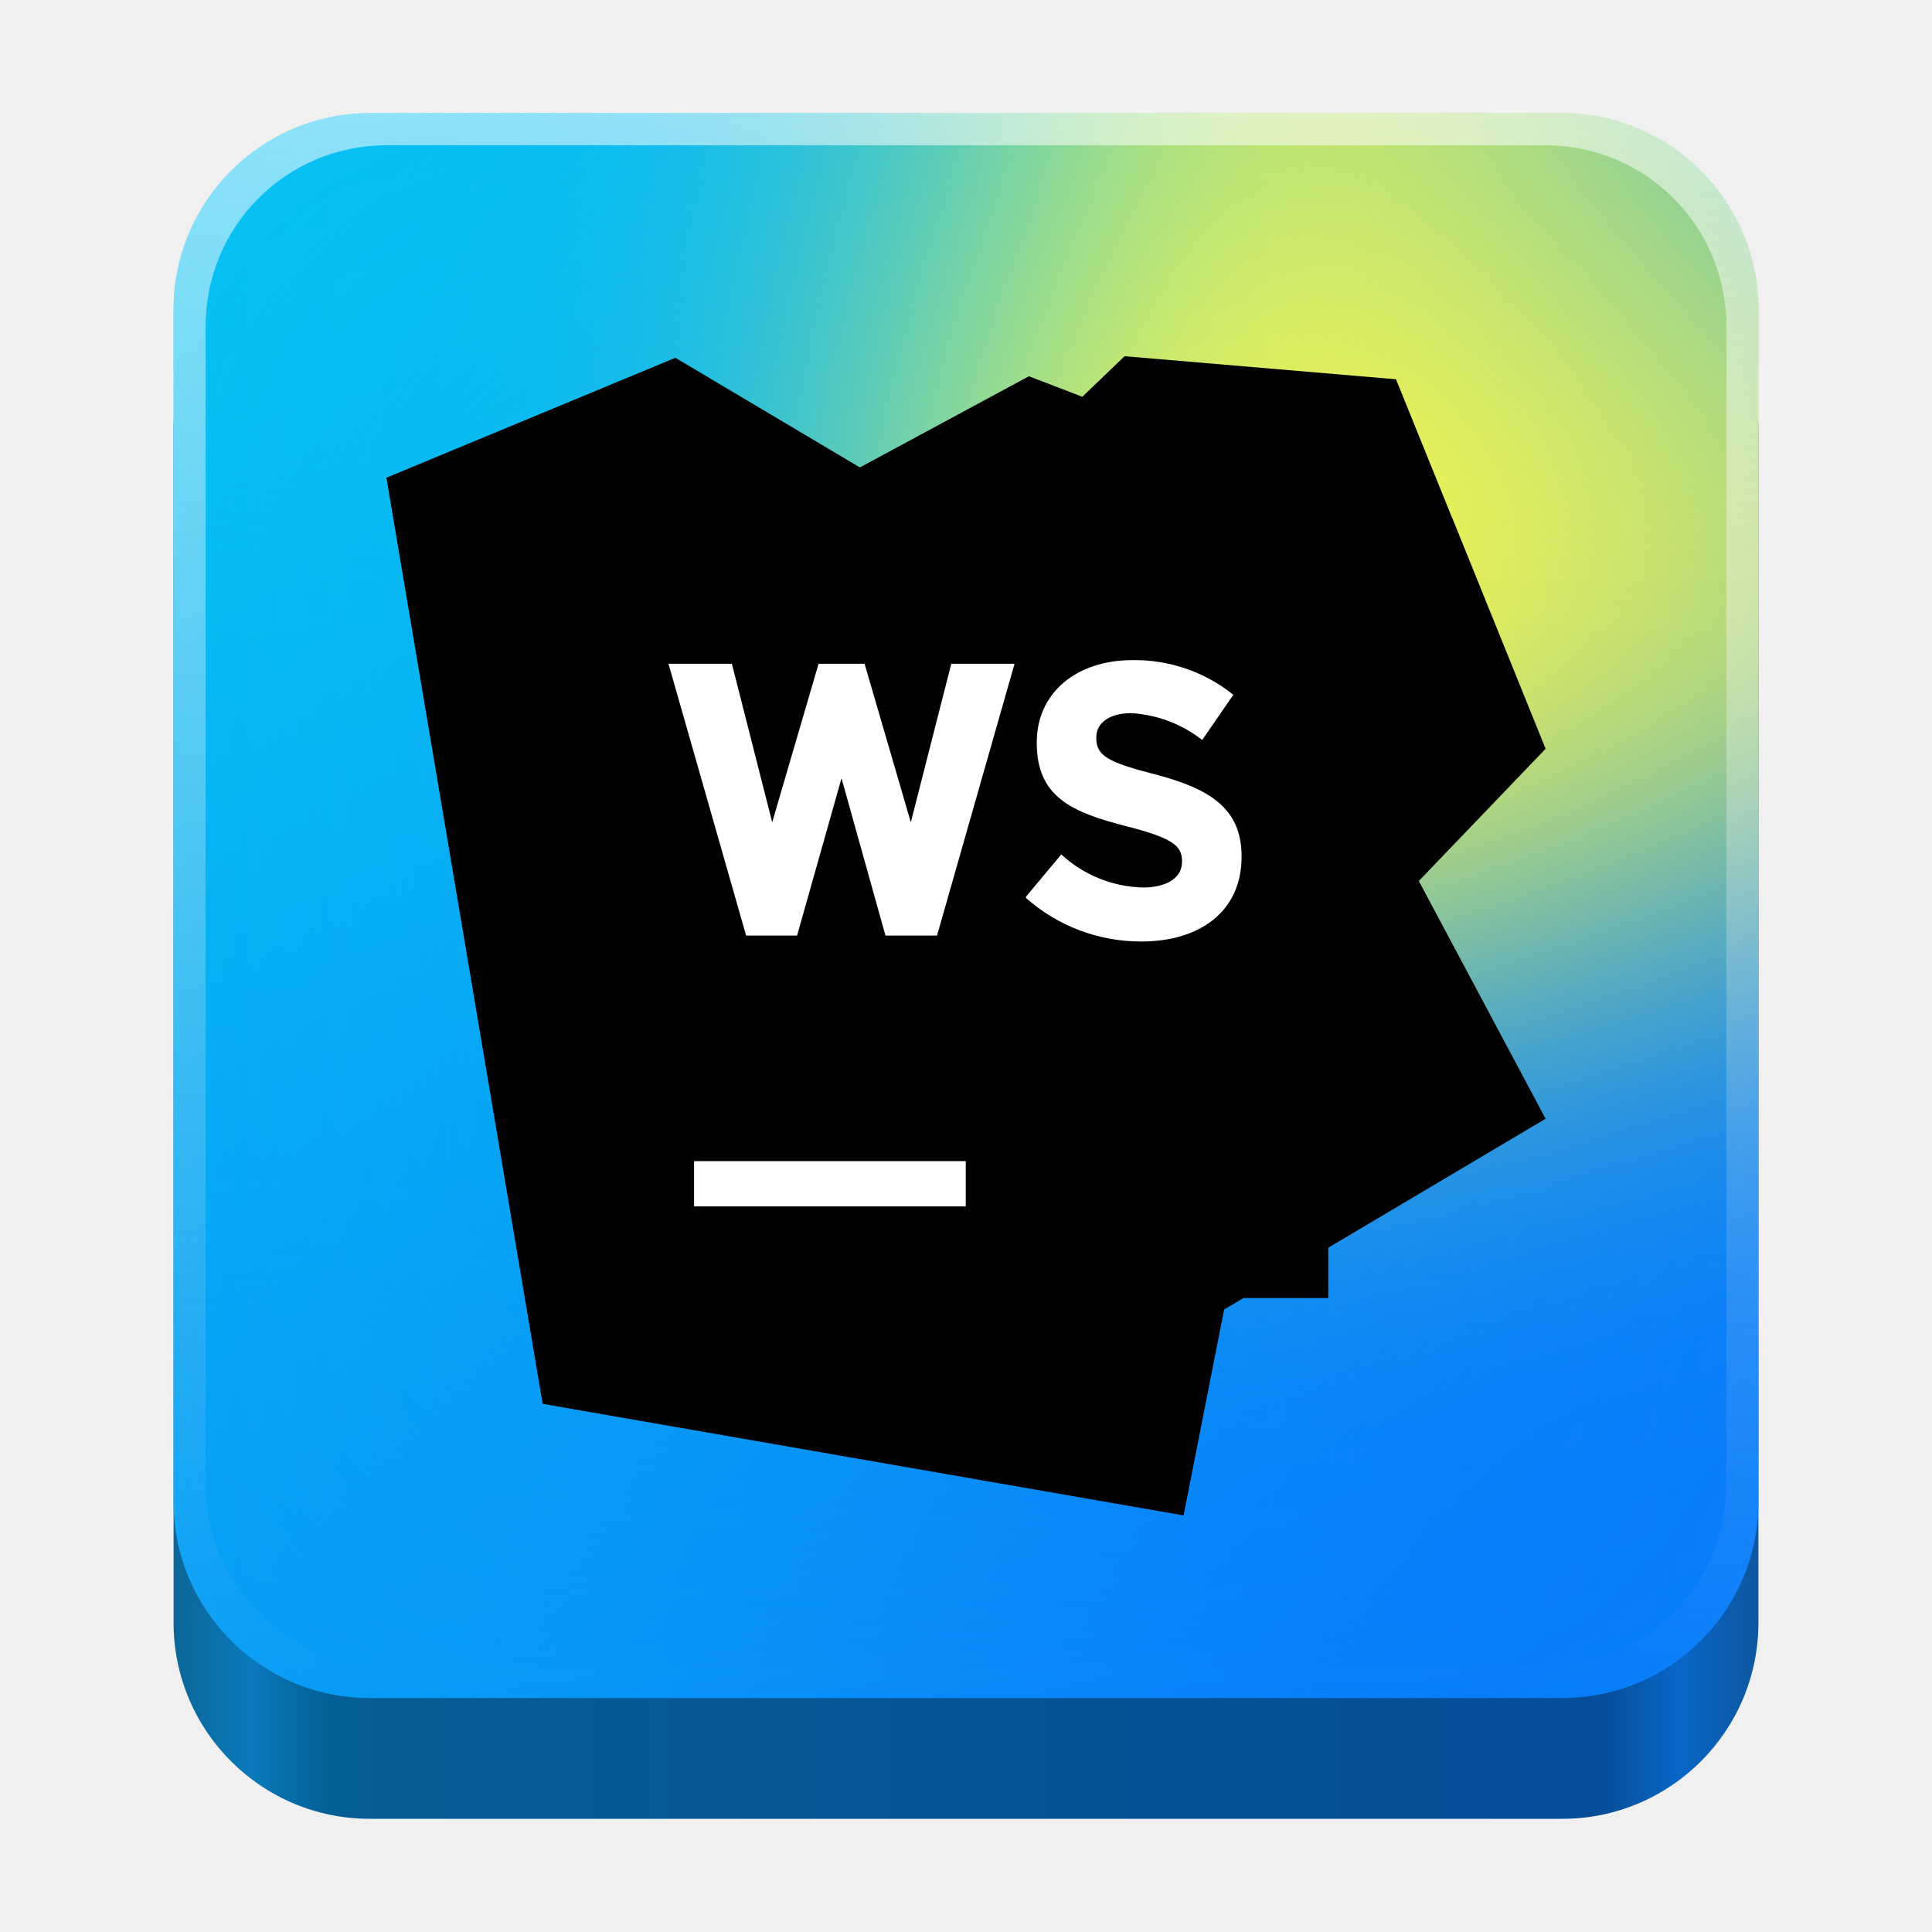
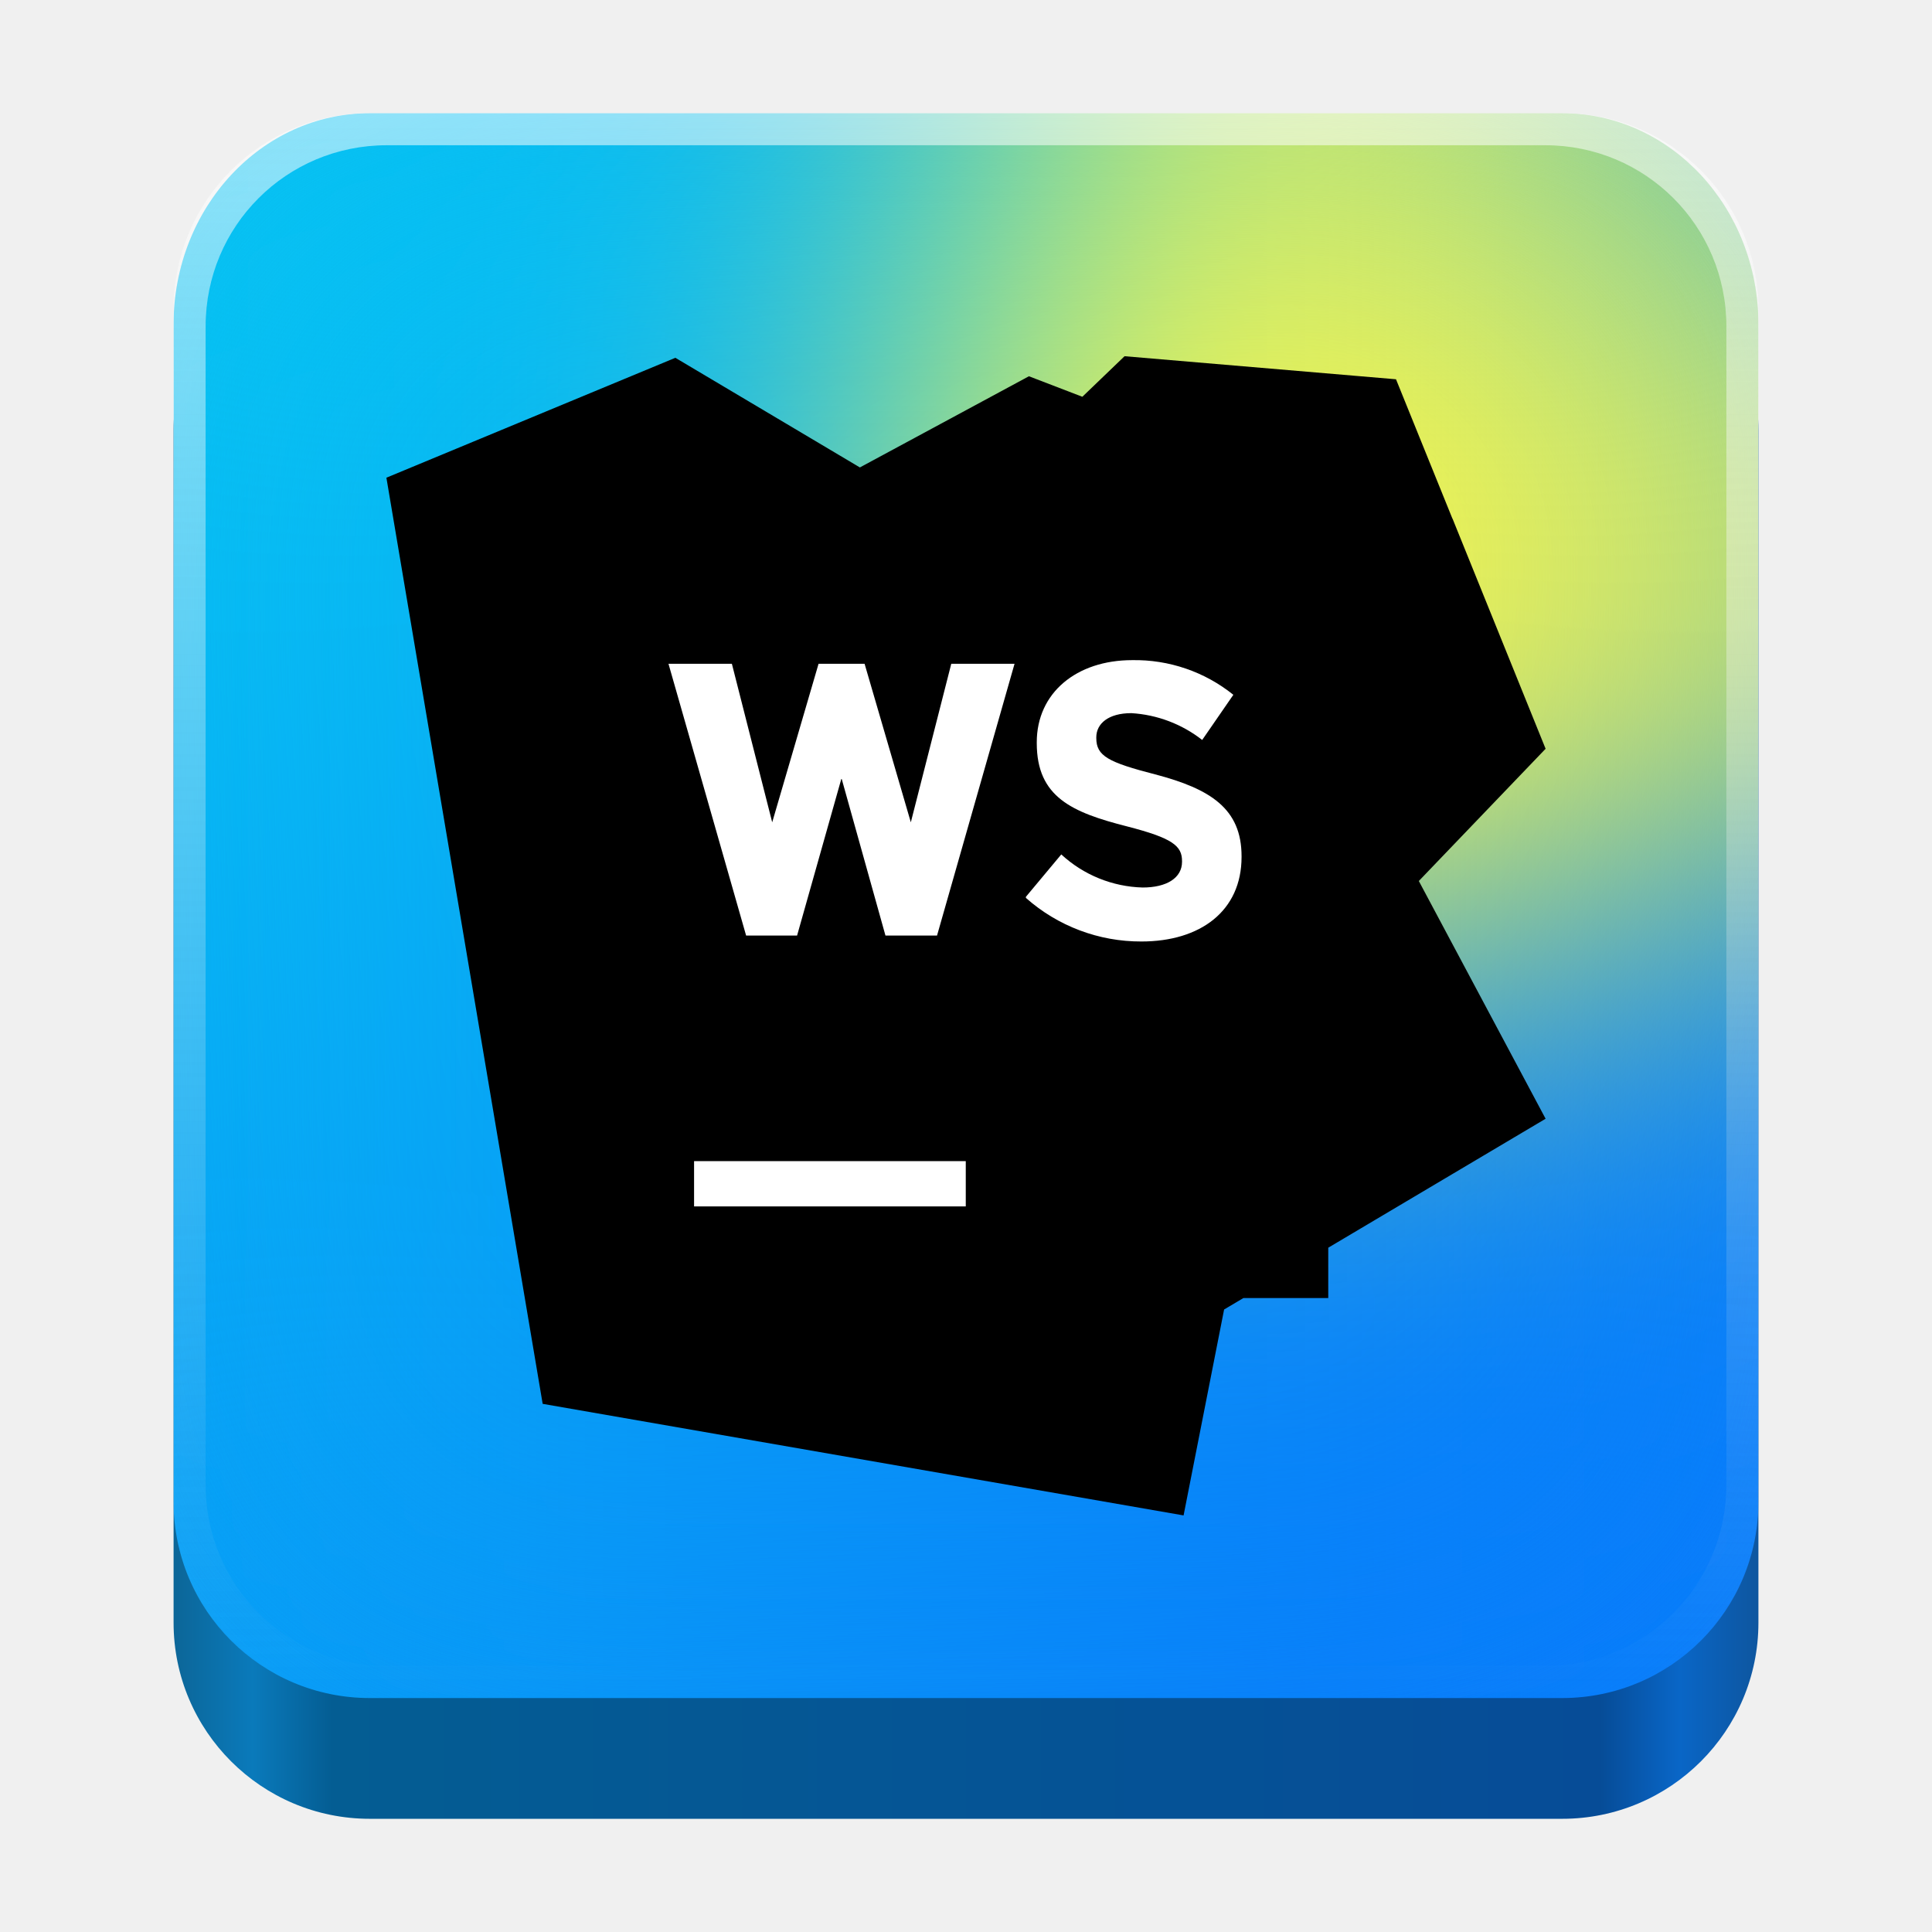
<svg xmlns="http://www.w3.org/2000/svg" xmlns:xlink="http://www.w3.org/1999/xlink" width="128" height="128" viewBox="0 0 128 128" version="1.1" id="svg5" xml:space="preserve">
  <defs id="defs2">
    <linearGradient id="linearGradient11616">
      <stop style="stop-color:#07c3f2;stop-opacity:1" offset="0" id="stop11612" />
      <stop style="stop-color:#087cfa;stop-opacity:1" offset="1" id="stop11614" />
    </linearGradient>
    <linearGradient id="linearGradient404">
      <stop style="stop-color:#e6e6e6;stop-opacity:0;" offset="0" id="stop400" />
      <stop style="stop-color:#ffffff;stop-opacity:0.545;" offset="1" id="stop402" />
    </linearGradient>
    <linearGradient y2="236" x2="96" y1="236" x1="32" gradientTransform="translate(604.8168,170.5864)" gradientUnits="userSpaceOnUse" id="linearGradient1099" xlink:href="#linearGradient1036" />
    <linearGradient id="linearGradient1036">
      <stop id="stop1032" offset="0" style="stop-color:#d5d3cf;stop-opacity:1;" />
      <stop id="stop1034" offset="1" style="stop-color:#f6f5f4;stop-opacity:1" />
    </linearGradient>
    <radialGradient r="32" fy="-76" fx="-244" cy="-76" cx="-244" gradientTransform="matrix(0.8833333,0,0,0.8833333,-460.3502,463.1197)" gradientUnits="userSpaceOnUse" id="radialGradient1103" xlink:href="#linearGradient1069" />
    <linearGradient id="linearGradient1069">
      <stop id="stop1065" offset="0" style="stop-color:#d5d3cf;stop-opacity:1" />
      <stop id="stop1067-1" offset="1" style="stop-color:#949390;stop-opacity:1" />
    </linearGradient>
    <linearGradient gradientUnits="userSpaceOnUse" y2="232" x2="64" y1="262.5" x1="64" id="linearGradient1027" xlink:href="#linearGradient1025" gradientTransform="translate(-470.5864,432.8168)" />
    <linearGradient id="linearGradient1025">
      <stop id="stop1021" offset="0" style="stop-color:#9a9996;stop-opacity:1" />
      <stop id="stop1023" offset="1" style="stop-color:#77767b;stop-opacity:1" />
    </linearGradient>
    <clipPath clipPathUnits="userSpaceOnUse" id="clipPath1609-7">
      <path id="path1611-5" d="m 252,116 28,-28 v -8 h -36 v 36 z" style="fill:#e74747;stroke:none;stroke-width:0.25px;stroke-linecap:butt;stroke-linejoin:miter;stroke-opacity:1" />
    </clipPath>
    <linearGradient id="linearGradient8241">
      <stop style="stop-color:#0c6698;stop-opacity:1;" offset="0" id="stop8237" />
      <stop style="stop-color:#0a7abb;stop-opacity:1;" offset="0.05" id="stop9349" />
      <stop style="stop-color:#045d93;stop-opacity:1;" offset="0.1" id="stop21746" />
      <stop style="stop-color:#064c97;stop-opacity:1;" offset="0.9" id="stop21940" />
      <stop style="stop-color:#0966c7;stop-opacity:1;" offset="0.95" id="stop9351" />
      <stop style="stop-color:#0e569f;stop-opacity:1;" offset="1" id="stop8239" />
    </linearGradient>
    <radialGradient r="32" fy="-76" fx="-244" cy="-76" cx="-244" gradientTransform="matrix(0.8833333,0,0,0.8833333,-460.3502,463.1197)" gradientUnits="userSpaceOnUse" id="radialGradient1103-5" xlink:href="#linearGradient1069" />
    <clipPath clipPathUnits="userSpaceOnUse" id="clipPath1609-7-7">
      <path id="path1611-5-0" d="m 252,116 28,-28 v -8 h -36 v 36 z" style="fill:#e74747;stroke:none;stroke-width:0.25px;stroke-linecap:butt;stroke-linejoin:miter;stroke-opacity:1" />
    </clipPath>
    <clipPath clipPathUnits="userSpaceOnUse" id="clipPath744">
      <rect style="fill:#1e88e5;fill-opacity:1;stroke-width:0.265" id="rect746" width="541.867" height="541.867" x="0" y="1.5987212e-14" rx="79.375" ry="79.375" />
    </clipPath>
    <clipPath clipPathUnits="userSpaceOnUse" id="clipPath62">
      <rect style="fill:#1e88e5;fill-opacity:1;stroke-width:0.265" id="rect64" width="541.867" height="541.867" x="2.2507105e-05" y="-0.422" rx="79.375" ry="79.375" />
    </clipPath>
    <linearGradient xlink:href="#linearGradient8241" id="linearGradient8243" x1="11.5" y1="120.5" x2="116.5" y2="120.5" gradientUnits="userSpaceOnUse" />
    <radialGradient r="32" fy="-76" fx="-244" cy="-76" cx="-244" gradientTransform="matrix(0.8833333,0,0,0.8833333,-460.3502,463.1197)" gradientUnits="userSpaceOnUse" id="radialGradient1103-6" xlink:href="#linearGradient1069" />
    <clipPath clipPathUnits="userSpaceOnUse" id="clipPath1609-7-2">
      <path id="path1611-5-3" d="m 252,116 28,-28 v -8 h -36 v 36 z" style="fill:#e74747;stroke:none;stroke-width:0.25px;stroke-linecap:butt;stroke-linejoin:miter;stroke-opacity:1" />
    </clipPath>
    <radialGradient r="32" fy="-76" fx="-244" cy="-76" cx="-244" gradientTransform="matrix(0.8833333,0,0,0.8833333,-460.3502,463.1197)" gradientUnits="userSpaceOnUse" id="radialGradient1103-56" xlink:href="#linearGradient1069" />
    <clipPath clipPathUnits="userSpaceOnUse" id="clipPath1609-7-0">
      <path id="path1611-5-9" d="m 252,116 28,-28 v -8 h -36 v 36 z" style="fill:#e74747;stroke:none;stroke-width:0.25px;stroke-linecap:butt;stroke-linejoin:miter;stroke-opacity:1" />
    </clipPath>
    <clipPath clipPathUnits="userSpaceOnUse" id="clipPath37">
      <rect style="fill:#1a1a1a;fill-opacity:1;stroke-width:0.265" id="rect39" width="541.867" height="541.867" x="-2.6626146e-06" y="3.241" rx="79.375" ry="79.375" />
    </clipPath>
    <clipPath clipPathUnits="userSpaceOnUse" id="clipPath22042">
      <rect style="fill:#333333;fill-opacity:1;stroke-width:0.013" id="rect22044" width="27.32" height="27.484" x="166.968" y="105.404" rx="4.002" ry="4.026" />
    </clipPath>
    <clipPath clipPathUnits="userSpaceOnUse" id="clipPath1039">
      <rect style="fill:#b3b3b3;fill-opacity:1;stroke-width:0.265" id="rect1041" width="541.867" height="541.867" x="2.5931527e-05" y="-0" rx="79.375" ry="79.375" />
    </clipPath>
    <clipPath clipPathUnits="userSpaceOnUse" id="clipPath154">
      <rect style="fill:#b3b3b3;fill-opacity:1;stroke-width:0.265" id="rect156" width="541.867" height="541.867" x="-2.9218751e-05" y="-0" rx="79.375" ry="79.375" />
    </clipPath>
    <linearGradient xlink:href="#linearGradient404" id="linearGradient406" x1="64" y1="112.5" x2="64" y2="7.5" gradientUnits="userSpaceOnUse" />
    <linearGradient id="a" gradientUnits="userSpaceOnUse" x1="38.78" x2="95.91" y1="41.59" y2="41.59" gradientTransform="translate(260.425,-3.53)">
      <stop offset="0" stop-color="#21d789" id="stop500" />
      <stop offset="1" stop-color="#07c3f2" id="stop502" />
    </linearGradient>
    <linearGradient id="b" gradientUnits="userSpaceOnUse" x1="-29.18" x2="88.46" y1="85.52" y2="-1.32" gradientTransform="translate(260.425,-3.53)">
      <stop offset=".01" stop-color="#fcf84a" id="stop505" />
      <stop offset=".11" stop-color="#a7eb62" id="stop507" />
      <stop offset=".21" stop-color="#5fe077" id="stop509" />
      <stop offset=".27" stop-color="#32da84" id="stop511" />
      <stop offset=".31" stop-color="#21d789" id="stop513" />
      <stop offset=".58" stop-color="#21d789" id="stop515" />
      <stop offset=".6" stop-color="#21d789" id="stop517" />
      <stop offset=".69" stop-color="#20d68c" id="stop519" />
      <stop offset=".76" stop-color="#1ed497" id="stop521" />
      <stop offset=".83" stop-color="#19d1a9" id="stop523" />
      <stop offset=".9" stop-color="#13ccc2" id="stop525" />
      <stop offset=".97" stop-color="#0bc6e1" id="stop527" />
      <stop offset="1" stop-color="#07c3f2" id="stop529" />
    </linearGradient>
    <linearGradient id="c" gradientUnits="userSpaceOnUse" x1="17.3" x2="36.92" y1="110.99" y2="49.42" gradientTransform="translate(260.425,-3.53)">
      <stop offset="0" stop-color="#21d789" id="stop532" />
      <stop offset=".16" stop-color="#24d888" id="stop534" />
      <stop offset=".3" stop-color="#2fd985" id="stop536" />
      <stop offset=".43" stop-color="#41dc80" id="stop538" />
      <stop offset=".55" stop-color="#5ae079" id="stop540" />
      <stop offset=".67" stop-color="#7ae46f" id="stop542" />
      <stop offset=".79" stop-color="#a1ea64" id="stop544" />
      <stop offset=".9" stop-color="#cff157" id="stop546" />
      <stop offset="1" stop-color="#fcf84a" id="stop548" />
    </linearGradient>
    <linearGradient id="d" gradientUnits="userSpaceOnUse" x1="43.28" x2="85.97" y1="57.46" y2="0.06" gradientTransform="translate(260.425,-3.53)">
      <stop offset="0" stop-color="#21d789" id="stop551" />
      <stop offset=".09" stop-color="#23d986" id="stop553" />
      <stop offset=".17" stop-color="#2ade7b" id="stop555" />
      <stop offset=".25" stop-color="#36e669" id="stop557" />
      <stop offset=".27" stop-color="#3bea62" id="stop559" />
      <stop offset=".35" stop-color="#47eb61" id="stop561" />
      <stop offset=".49" stop-color="#67ed5d" id="stop563" />
      <stop offset=".69" stop-color="#9af156" id="stop565" />
      <stop offset=".92" stop-color="#e0f64d" id="stop567" />
      <stop offset="1" stop-color="#fcf84a" id="stop569" />
    </linearGradient>
    <linearGradient id="e" gradientUnits="userSpaceOnUse" x1="108.58" x2="22.55" y1="64.77" y2="63.97" gradientTransform="translate(260.425,-3.53)">
      <stop offset=".39" stop-color="#fcf84a" id="stop572" />
      <stop offset=".46" stop-color="#ecf74c" id="stop574" />
      <stop offset=".61" stop-color="#c1f451" id="stop576" />
      <stop offset=".82" stop-color="#7eef5a" id="stop578" />
      <stop offset="1" stop-color="#3bea62" id="stop580" />
    </linearGradient>
    <linearGradient xlink:href="#linearGradient11616" id="linearGradient11827" x1="18.611" y1="26.313" x2="94.016" y2="101.718" gradientUnits="userSpaceOnUse" />
    <filter height="1.686" width="1.686" y="-0.343" x="-0.343" style="color-interpolation-filters:sRGB;" id="filter13914">
      <feGaussianBlur stdDeviation="15 15" result="blur" id="feGaussianBlur13908" />
      <feColorMatrix values="1 0 0 0 0 0 1 0 0 0 0 0 1 0 0 0 0 0 50 0 " result="colormatrix" id="feColorMatrix13910" />
      <feComposite in="colormatrix" in2="SourceGraphic" operator="in" id="feComposite13912" />
    </filter>
    <linearGradient id="e-3" gradientUnits="userSpaceOnUse" x1="10.99" x2="95.54" y1="41.31" y2="41.31" gradientTransform="translate(215.7997,33.75467)">
      <stop offset=".31" stop-color="#21d789" id="stop274" />
      <stop offset=".49" stop-color="#59a3b2" id="stop276" />
      <stop offset=".77" stop-color="#b74af7" id="stop278" />
      <stop offset="1" stop-color="#ff45ed" id="stop280" />
    </linearGradient>
    <linearGradient id="d-6" gradientUnits="userSpaceOnUse" x1="10.48" x2="94.6" y1="52.51" y2="98.96" gradientTransform="translate(215.7997,33.75467)">
      <stop offset=".08" stop-color="#21d789" id="stop269" />
      <stop offset=".89" stop-color="#6b57ff" id="stop271" />
    </linearGradient>
    <linearGradient id="c-7" gradientUnits="userSpaceOnUse" x1="27.62" x2="34.52" y1="52.97" y2="83.01" gradientTransform="translate(215.7997,33.75467)">
      <stop offset="0" stop-color="#6b57ff" id="stop256" />
      <stop offset=".02" stop-color="#685cfb" id="stop258" />
      <stop offset=".28" stop-color="#4a91ca" id="stop260" />
      <stop offset=".51" stop-color="#34b7a7" id="stop262" />
      <stop offset=".69" stop-color="#26ce91" id="stop264" />
      <stop offset=".8" stop-color="#21d789" id="stop266" />
    </linearGradient>
    <linearGradient id="b-5" gradientUnits="userSpaceOnUse" x1="66.85" x2="73.95" y1="30.12" y2="11.96" gradientTransform="translate(215.7997,33.75467)">
      <stop offset="0" stop-color="#6b57ff" id="stop251" />
      <stop offset=".95" stop-color="#21d789" id="stop253" />
    </linearGradient>
    <linearGradient id="a-3" gradientUnits="userSpaceOnUse" x1="92.39" x2="95.19" y1="40.62" y2="65.06" gradientTransform="translate(215.7997,33.75467)">
      <stop offset=".16" stop-color="#21d789" id="stop244" />
      <stop offset=".54" stop-color="#419fbc" id="stop246" />
      <stop offset="1" stop-color="#6b57ff" id="stop248" />
    </linearGradient>
    <linearGradient id="c-3" gradientUnits="userSpaceOnUse" x1="17.84" x2="87.09" y1="88.36" y2="43.86" gradientTransform="translate(216.2331,11.66845)">
      <stop offset="0" stop-color="#087cfa" id="stop278-6" />
      <stop offset=".1" stop-color="#1598d3" id="stop280-7" />
      <stop offset=".22" stop-color="#23b6aa" id="stop282" />
      <stop offset=".35" stop-color="#2dcc8b" id="stop284" />
      <stop offset=".46" stop-color="#35dd74" id="stop286" />
      <stop offset=".57" stop-color="#39e767" id="stop288" />
      <stop offset=".67" stop-color="#3bea62" id="stop290" />
    </linearGradient>
    <linearGradient id="b-53" x1="37.54" x2="60.33" xlink:href="#a-5" y1="34.26" y2="8.33" gradientTransform="translate(216.2331,11.66845)" />
    <linearGradient id="a-5" gradientUnits="userSpaceOnUse" x1="99.03" x2="61.54" y1="59.18" y2="90.91">
      <stop offset="0" stop-color="#087cfa" id="stop264-6" />
      <stop offset=".02" stop-color="#0d7bfa" id="stop266-2" />
      <stop offset=".37" stop-color="#5566f9" id="stop268" />
      <stop offset=".66" stop-color="#8a57f8" id="stop270" />
      <stop offset=".88" stop-color="#ab4ef7" id="stop272" />
      <stop offset="1" stop-color="#b74af7" id="stop274-9" />
    </linearGradient>
    <linearGradient id="a-36" gradientUnits="userSpaceOnUse" x1="94.33" x2="20.33" y1="59.37" y2="16.91" gradientTransform="translate(148.4453,9.34931)">
      <stop offset="0" stop-color="#dd1265" id="stop280-75" />
      <stop offset=".48" stop-color="#dd1265" id="stop282-3" />
      <stop offset=".94" stop-color="#fdb60d" id="stop284-5" />
    </linearGradient>
    <linearGradient id="b-6" gradientUnits="userSpaceOnUse" x1="50.33" x2="79.66" y1="12.76" y2="93.76" gradientTransform="translate(148.4453,9.34931)">
      <stop offset=".14" stop-color="#087cfa" id="stop287" />
      <stop offset=".48" stop-color="#dd1265" id="stop289" />
      <stop offset=".96" stop-color="#087cfa" id="stop291" />
    </linearGradient>
    <linearGradient id="c-2" gradientUnits="userSpaceOnUse" x1="28.36" x2="50.02" y1="15.26" y2="92.26" gradientTransform="translate(148.4453,9.34931)">
      <stop offset=".28" stop-color="#dd1265" id="stop294" />
      <stop offset=".97" stop-color="#fdb60d" id="stop296" />
    </linearGradient>
    <linearGradient id="c-36" gradientUnits="userSpaceOnUse" x1="3.92" x2="65.63" y1="19.88" y2="98.32" gradientTransform="translate(148.9696,16.41704)">
      <stop offset="0" stop-color="#6b57ff" id="stop415" />
      <stop offset=".3" stop-color="#fe2857" id="stop417" />
      <stop offset=".63" stop-color="#fe2857" id="stop419" />
      <stop offset=".64" stop-color="#fe3052" id="stop421" />
      <stop offset=".7" stop-color="#fd533b" id="stop423" />
      <stop offset=".76" stop-color="#fc6c2a" id="stop425" />
      <stop offset=".81" stop-color="#fc7b20" id="stop427" />
      <stop offset=".85" stop-color="#fc801d" id="stop429" />
    </linearGradient>
    <linearGradient id="b-7" gradientUnits="userSpaceOnUse" x1="41.93" x2="60.67" y1="14.45" y2="31.63" gradientTransform="translate(148.9696,16.41704)">
      <stop offset="0" stop-color="#6b57ff" id="stop410" />
      <stop offset="1" stop-color="#fe2857" id="stop412" />
    </linearGradient>
    <linearGradient id="a-53" gradientUnits="userSpaceOnUse" x1="65.05" x2="52.91" y1="60.03" y2="28.18" gradientTransform="translate(148.9696,16.41704)">
      <stop offset="0" stop-color="#fe2857" id="stop397" />
      <stop offset=".06" stop-color="#fe3052" id="stop399" />
      <stop offset=".33" stop-color="#fd533b" id="stop401" />
      <stop offset=".58" stop-color="#fc6c2a" id="stop403" />
      <stop offset=".81" stop-color="#fc7b20" id="stop405" />
      <stop offset="1" stop-color="#fc801d" id="stop407" />
    </linearGradient>
    <linearGradient id="c-5" x1="88.27" x2="93.79" xlink:href="#a-6" y1="25.47" y2="45.02" gradientTransform="translate(153.6723,7.500002)" />
    <linearGradient id="a-6" gradientUnits="userSpaceOnUse" x1="38.88" x2="63.72" y1="6.5" y2="95.94">
      <stop offset=".28" stop-color="#07c3f2" id="stop9244" />
      <stop offset=".94" stop-color="#087cfa" id="stop9246" />
    </linearGradient>
    <linearGradient id="b-2" gradientUnits="userSpaceOnUse" x1="46.63" x2="88.66" y1="17.85" y2="79.48" gradientTransform="translate(153.6723,7.500002)">
      <stop offset=".14" stop-color="#fcf84a" id="stop9249" />
      <stop offset=".37" stop-color="#07c3f2" id="stop9251" />
    </linearGradient>
+     <clipPath clipPathUnits="userSpaceOnUse" id="clipPath503">
+       <rect style="fill:url(#linearGradient507);fill-opacity:1;stroke-width:1.037" id="rect505" width="105" height="113" x="11.5" y="7.5" rx="13" ry="13.99" />
+     </clipPath>
+     <linearGradient xlink:href="#linearGradient8241" id="linearGradient507" gradientUnits="userSpaceOnUse" gradientTransform="matrix(1,0,0,1.076191,-3.1292439e-6,-9.180952)" x1="11.5" y1="120.5" x2="116.5" y2="120.5" />
  </defs>
  <g id="layer2">
-     <rect style="fill:url(#linearGradient8243);fill-opacity:1" id="rect440" width="105" height="105" x="11.5" y="15.5" rx="13" ry="13" />
-     <g id="g11110" style="filter:url(#filter13914)">
-       <rect style="fill:url(#linearGradient11827);fill-opacity:1" id="rect358" width="105" height="105" x="11.5" y="7.5" rx="13" ry="13" />
-       <circle style="fill:#fcf84a;fill-opacity:1;stroke:none;stroke-width:2.729;stroke-linecap:round" id="path11472" cx="86.329" cy="37.671" r="28.048" />
-     </g>
-     <path id="rect364" style="fill:url(#linearGradient406);fill-opacity:1" d="M 24.5 7.5 C 17.298 7.5 11.5 13.298 11.5 20.5 L 11.5 99.5 C 11.5 106.702 17.298 112.5 24.5 112.5 L 103.5 112.5 C 110.702 112.5 116.5 106.702 116.5 99.5 L 116.5 20.5 C 116.5 13.298 110.702 7.5 103.5 7.5 L 24.5 7.5 z M 25.623 9.623 L 102.377 9.623 C 109.025 9.623 114.377 14.975 114.377 21.623 L 114.377 98.377 C 114.377 105.025 109.025 110.377 102.377 110.377 L 25.623 110.377 C 18.975 110.377 13.623 105.025 13.623 98.377 L 13.623 21.623 C 13.623 14.975 18.975 9.623 25.623 9.623 z " />
-     <g id="g12153" transform="matrix(0.8,0,0,0.8,-100.9375,14)">
-       <path id="path9255" style="fill:#000000;fill-opacity:1" d="m 219.303,12 -3.496,3.359 -4.424,-1.699 -14,7.551 -15.281,-9.08 -23.93,9.93 12.941,76.699 L 224.191,108 227.547,90.947 229.143,90 h 7.029 v -4.17 l 18,-10.68 -10.5,-19.689 10.5,-10.951 -7.709,-19.061 -0.006,0.006 -4.674,-11.545 z" />
-       <g fill="#ffffff" id="g9269" transform="translate(153.6723,7.500002)">
-         <path d="m 29.98,71.16 h 22.5 v 3.75 h -22.5 z" id="path9263" />
-         <path d="M 51.28,29.97 47.93,43.1 44.1,29.97 H 40.29 L 36.45,43.1 33.11,29.97 h -5.25 l 6.43,22.51 h 4.22 l 3.68,-13.03 3.64,13.03 h 4.27 l 6.42,-22.51 z" id="path9265" />
-         <path d="m 57.46,49.27 2.93,-3.51 a 10.34,10.34 0 0 0 6.74,2.74 c 2,0 3.26,-0.8 3.26,-2.13 v -0.06 c 0,-1.26 -0.78,-1.9 -4.55,-2.87 -4.55,-1.16 -7.48,-2.42 -7.48,-6.9 v -0.07 c 0,-4.09 3.29,-6.8 7.9,-6.8 a 13,13 0 0 1 8.38,2.87 l -2.58,3.74 a 10.54,10.54 0 0 0 -5.87,-2.22 c -1.9,0 -2.9,0.87 -2.9,2 v 0.07 c 0,1.48 1,2 4.87,3 4.58,1.2 7.16,2.84 7.16,6.78 v 0.06 c 0,4.48 -3.42,7 -8.29,7 a 14.34,14.34 0 0 1 -9.57,-3.61" id="path9267" />
+     <g id="g20185">
+       <rect style="fill:url(#linearGradient8243);fill-opacity:1" id="rect440" width="105" height="105" x="11.5" y="15.5" rx="13" ry="13" />
+       <g id="g11110" style="filter:url(#filter13914)" clip-path="url(#clipPath503)">
+         <rect style="fill:url(#linearGradient11827);fill-opacity:1" id="rect358" width="105" height="105" x="11.5" y="7.5" rx="13" ry="13" />
+         <circle style="fill:#fcf84a;fill-opacity:1;stroke:none;stroke-width:2.729;stroke-linecap:round" id="path11472" cx="86.329" cy="37.671" r="28.048" />
+       </g>
+       <path id="rect364" style="fill:url(#linearGradient406);fill-opacity:1" d="M 24.5 7.5 C 17.298 7.5 11.5 13.298 11.5 20.5 L 11.5 99.5 C 11.5 106.702 17.298 112.5 24.5 112.5 L 103.5 112.5 C 110.702 112.5 116.5 106.702 116.5 99.5 L 116.5 20.5 C 116.5 13.298 110.702 7.5 103.5 7.5 L 24.5 7.5 z M 25.623 9.623 L 102.377 9.623 C 109.025 9.623 114.377 14.975 114.377 21.623 L 114.377 98.377 C 114.377 105.025 109.025 110.377 102.377 110.377 L 25.623 110.377 C 18.975 110.377 13.623 105.025 13.623 98.377 L 13.623 21.623 C 13.623 14.975 18.975 9.623 25.623 9.623 z " />
+       <g id="g12153" transform="matrix(0.8,0,0,0.8,-100.9375,14)">
+         <path id="path9255" style="fill:#000000;fill-opacity:1" d="m 219.303,12 -3.496,3.359 -4.424,-1.699 -14,7.551 -15.281,-9.08 -23.93,9.93 12.941,76.699 L 224.191,108 227.547,90.947 229.143,90 h 7.029 v -4.17 l 18,-10.68 -10.5,-19.689 10.5,-10.951 -7.709,-19.061 -0.006,0.006 -4.674,-11.545 z" />
+         <g fill="#ffffff" id="g9269" transform="translate(153.6723,7.500002)">
+           <path d="m 29.98,71.16 h 22.5 v 3.75 h -22.5 z" id="path9263" />
+           <path d="M 51.28,29.97 47.93,43.1 44.1,29.97 H 40.29 L 36.45,43.1 33.11,29.97 h -5.25 l 6.43,22.51 h 4.22 l 3.68,-13.03 3.64,13.03 h 4.27 l 6.42,-22.51 z" id="path9265" />
+           <path d="m 57.46,49.27 2.93,-3.51 a 10.34,10.34 0 0 0 6.74,2.74 c 2,0 3.26,-0.8 3.26,-2.13 v -0.06 c 0,-1.26 -0.78,-1.9 -4.55,-2.87 -4.55,-1.16 -7.48,-2.42 -7.48,-6.9 v -0.07 c 0,-4.09 3.29,-6.8 7.9,-6.8 a 13,13 0 0 1 8.38,2.87 l -2.58,3.74 a 10.54,10.54 0 0 0 -5.87,-2.22 c -1.9,0 -2.9,0.87 -2.9,2 v 0.07 c 0,1.48 1,2 4.87,3 4.58,1.2 7.16,2.84 7.16,6.78 v 0.06 c 0,4.48 -3.42,7 -8.29,7 a 14.34,14.34 0 0 1 -9.57,-3.61" id="path9267" />
+         </g>
      </g>
    </g>
  </g>
</svg>
